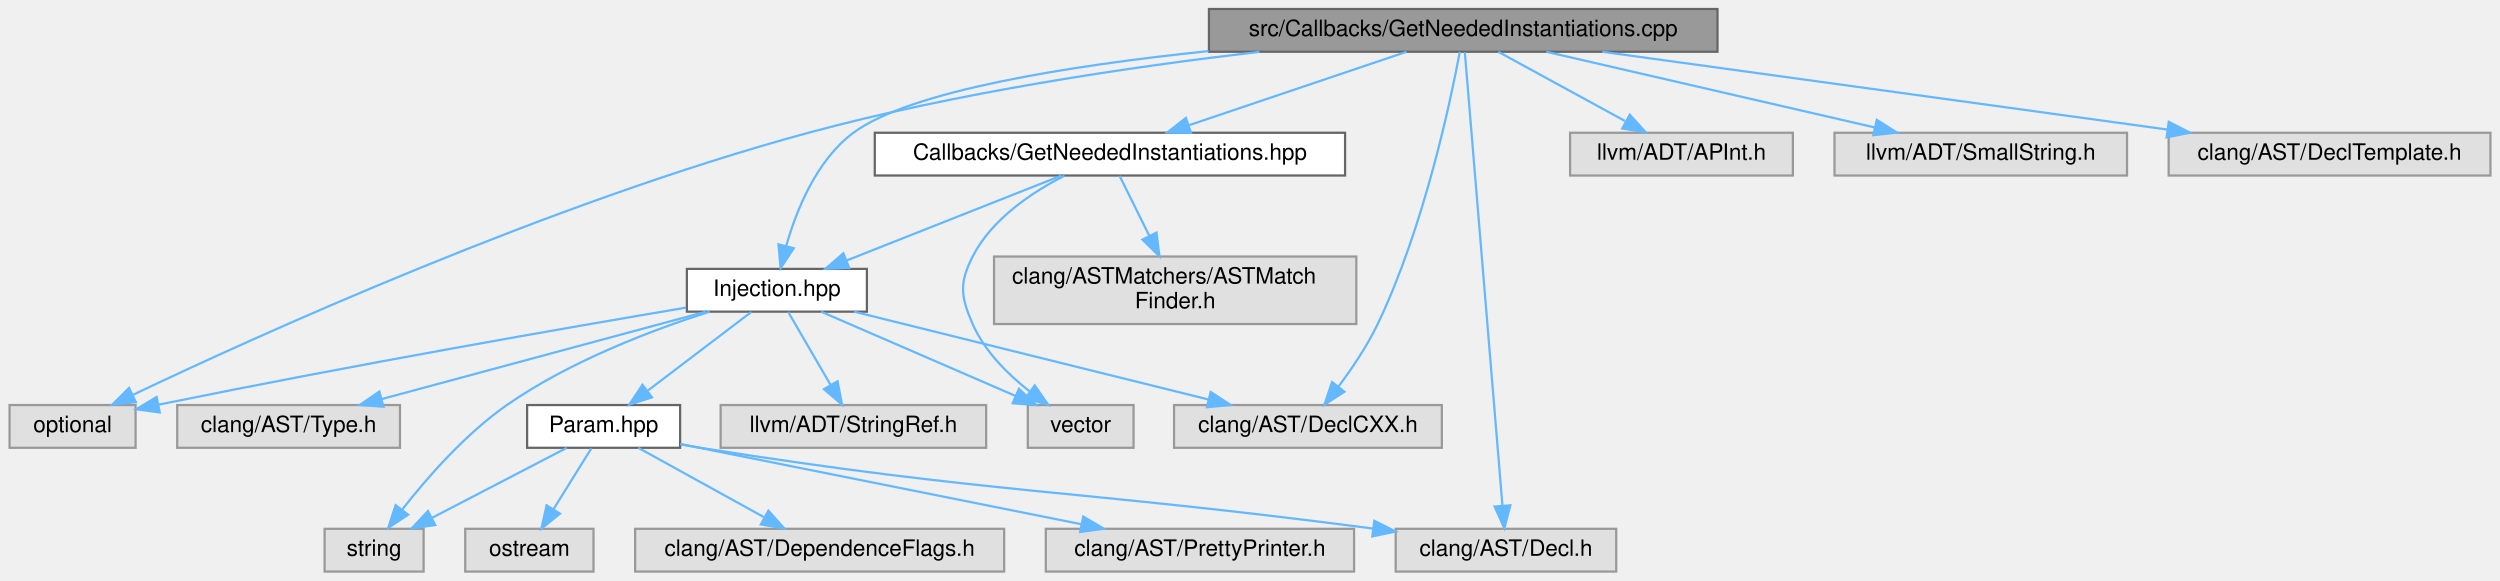
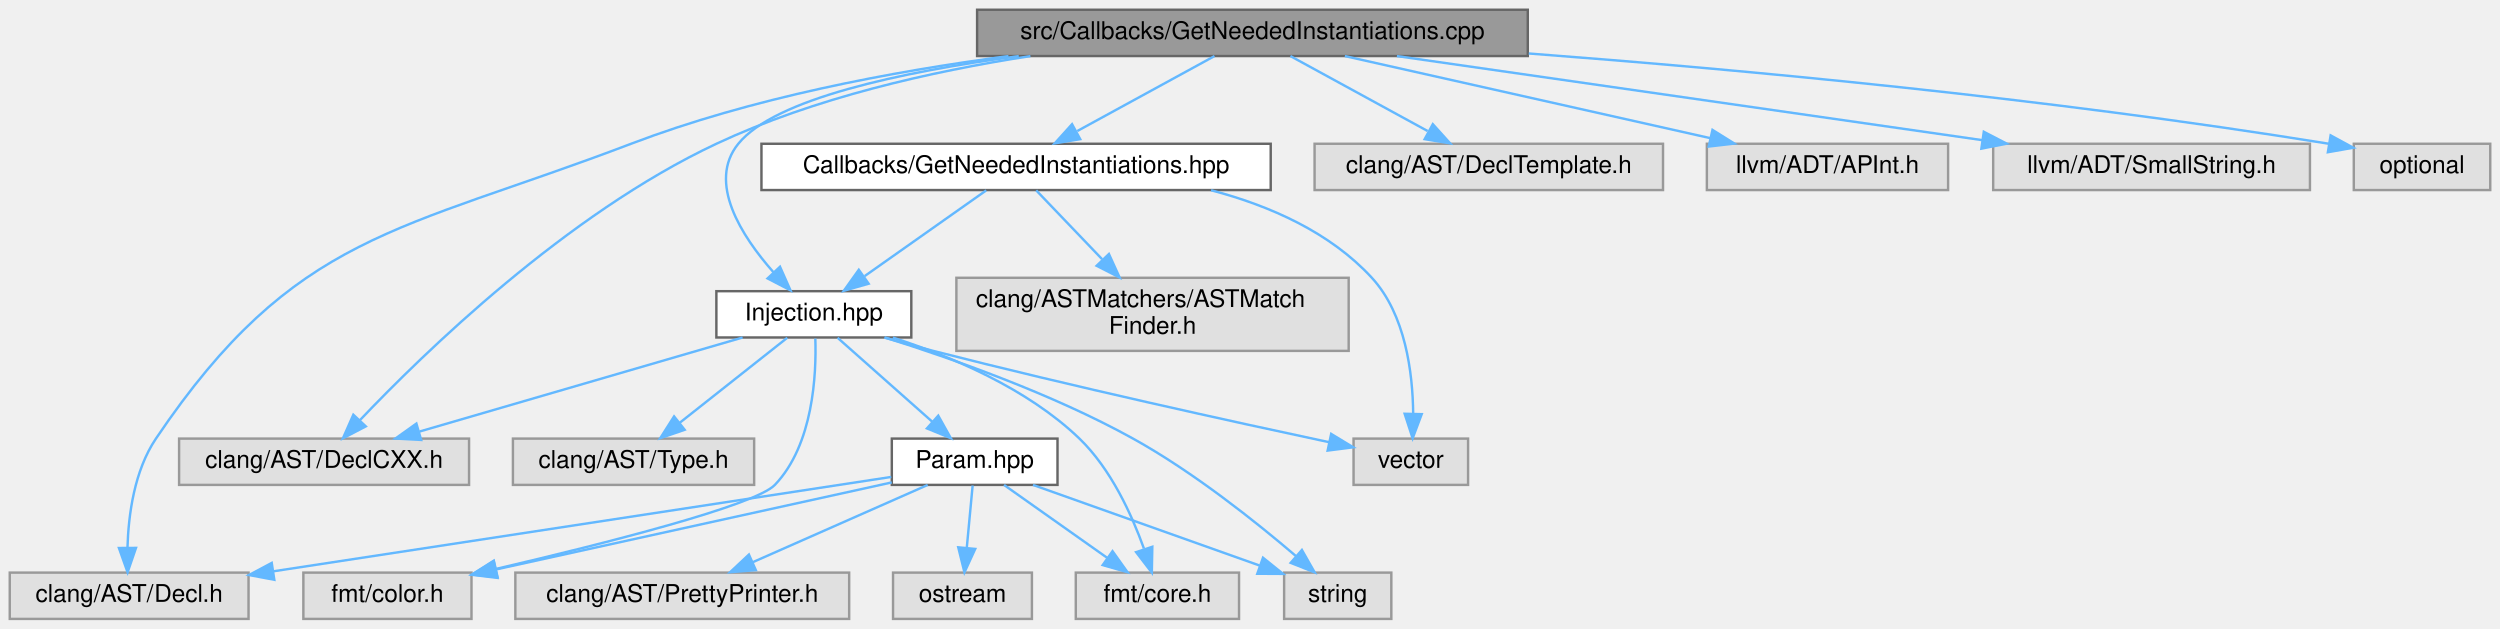
- <svg xmlns="http://www.w3.org/2000/svg" xmlns:xlink="http://www.w3.org/1999/xlink" width="1111pt" height="258pt" viewBox="0.00 0.00 1110.50 258.00">
+ <svg xmlns="http://www.w3.org/2000/svg" xmlns:xlink="http://www.w3.org/1999/xlink" width="1026pt" height="258pt" viewBox="0.00 0.00 1026.00 258.00">
  <g id="graph0" class="graph" transform="scale(1 1) rotate(0) translate(4 254)">
    <g id="Node000001" class="node">
      <g id="a_Node000001">
        <a xlink:title=" ">
-           <polygon fill="#999999" stroke="#666666" points="759,-250 533,-250 533,-231 759,-231 759,-250" />
-           <text text-anchor="middle" x="646" y="-238" font-family="Helvetica,sans-Serif" font-size="10.00">src/Callbacks/GetNeededInstantiations.cpp</text>
+           <polygon fill="#999999" stroke="#666666" points="623,-250 397,-250 397,-231 623,-231 623,-250" />
+           <text text-anchor="middle" x="510" y="-238" font-family="Helvetica,sans-Serif" font-size="10.00">src/Callbacks/GetNeededInstantiations.cpp</text>
        </a>
      </g>
    </g>
    <g id="Node000002" class="node">
      <g id="a_Node000002">
-         <a xlink:title=" ">
-           <polygon fill="#e0e0e0" stroke="#999999" points="56,-74 0,-74 0,-55 56,-55 56,-74" />
-           <text text-anchor="middle" x="28" y="-62" font-family="Helvetica,sans-Serif" font-size="10.00">optional</text>
+         <a xlink:href="GetNeededInstantiations_8hpp.html" target="_top" xlink:title=" ">
+           <polygon fill="white" stroke="#666666" points="517.5,-195 308.5,-195 308.5,-176 517.5,-176 517.5,-195" />
+           <text text-anchor="middle" x="413" y="-183" font-family="Helvetica,sans-Serif" font-size="10.00">Callbacks/GetNeededInstantiations.hpp</text>
        </a>
      </g>
    </g>
    <g id="edge1_Node000001_Node000002" class="edge">
      <g id="a_edge1_Node000001_Node000002">
        <a xlink:title=" ">
-           <path fill="none" stroke="#63b8ff" d="M555.44,-230.97C497.45,-224.21 420.98,-212.86 355,-195 239.63,-163.76 109.51,-104.58 54.64,-78.45" />
-           <polygon fill="#63b8ff" stroke="#63b8ff" points="56.13,-75.28 45.59,-74.12 53.1,-81.6 56.13,-75.28" />
+           <path fill="none" stroke="#63b8ff" d="M494.42,-230.98C479.23,-222.69 455.9,-209.94 438.1,-200.22" />
+           <polygon fill="#63b8ff" stroke="#63b8ff" points="439.32,-196.89 428.87,-195.17 435.97,-203.04 439.32,-196.89" />
        </a>
      </g>
    </g>
    <g id="Node000003" class="node">
      <g id="a_Node000003">
-         <a xlink:href="GetNeededInstantiations_8hpp.html" target="_top" xlink:title=" ">
-           <polygon fill="white" stroke="#666666" points="593.5,-195 384.5,-195 384.5,-176 593.5,-176 593.5,-195" />
-           <text text-anchor="middle" x="489" y="-183" font-family="Helvetica,sans-Serif" font-size="10.00">Callbacks/GetNeededInstantiations.hpp</text>
-         </a>
-       </g>
-     </g>
-     <g id="edge2_Node000001_Node000003" class="edge">
-       <g id="a_edge2_Node000001_Node000003">
-         <a xlink:title=" ">
-           <path fill="none" stroke="#63b8ff" d="M620.78,-230.98C594.64,-222.16 553.6,-208.31 524.27,-198.41" />
-           <polygon fill="#63b8ff" stroke="#63b8ff" points="525.02,-194.96 514.42,-195.08 522.78,-201.6 525.02,-194.96" />
+         <a xlink:href="Injection_8hpp.html" target="_top" xlink:title=" ">
+           <polygon fill="white" stroke="#666666" points="370,-134.5 290,-134.5 290,-115.5 370,-115.5 370,-134.5" />
+           <text text-anchor="middle" x="330" y="-122.5" font-family="Helvetica,sans-Serif" font-size="10.00">Injection.hpp</text>
+         </a>
+       </g>
+     </g>
+     <g id="edge18_Node000001_Node000003" class="edge">
+       <g id="a_edge18_Node000001_Node000003">
+         <a xlink:title=" ">
+           <path fill="none" stroke="#63b8ff" d="M414.1,-230.98C365.61,-224.47 313.92,-213.39 299,-195 286.16,-179.17 300.29,-157.16 313.41,-142.29" />
+           <polygon fill="#63b8ff" stroke="#63b8ff" points="316.11,-144.53 320.41,-134.85 311.01,-139.73 316.11,-144.53" />
+         </a>
+       </g>
+     </g>
+     <g id="Node000007" class="node">
+       <g id="a_Node000007">
+         <a xlink:title=" ">
+           <polygon fill="#e0e0e0" stroke="#999999" points="98,-19 0,-19 0,0 98,0 98,-19" />
+           <text text-anchor="middle" x="49" y="-7" font-family="Helvetica,sans-Serif" font-size="10.00">clang/AST/Decl.h</text>
+         </a>
+       </g>
+     </g>
+     <g id="edge19_Node000001_Node000007" class="edge">
+       <g id="a_edge19_Node000001_Node000007">
+         <a xlink:title=" ">
+           <path fill="none" stroke="#63b8ff" d="M409.87,-230.99C361.87,-224.67 304.24,-213.76 255,-195 159.69,-158.68 117.04,-158.55 60,-74 51.1,-60.81 48.7,-42.68 48.31,-29.17" />
+           <polygon fill="#63b8ff" stroke="#63b8ff" points="51.81,-29.14 48.37,-19.12 44.81,-29.1 51.81,-29.14" />
+         </a>
+       </g>
+     </g>
+     <g id="Node000011" class="node">
+       <g id="a_Node000011">
+         <a xlink:title=" ">
+           <polygon fill="#e0e0e0" stroke="#999999" points="188.5,-74 69.5,-74 69.5,-55 188.5,-55 188.5,-74" />
+           <text text-anchor="middle" x="129" y="-62" font-family="Helvetica,sans-Serif" font-size="10.00">clang/AST/DeclCXX.h</text>
+         </a>
+       </g>
+     </g>
+     <g id="edge20_Node000001_Node000011" class="edge">
+       <g id="a_edge20_Node000001_Node000011">
+         <a xlink:title=" ">
+           <path fill="none" stroke="#63b8ff" d="M418.88,-230.98C378.04,-224.7 330.13,-213.82 290,-195 228.52,-166.17 169.92,-109.16 143.57,-81.42" />
+           <polygon fill="#63b8ff" stroke="#63b8ff" points="146.12,-79.02 136.73,-74.11 141.01,-83.8 146.12,-79.02" />
+         </a>
+       </g>
+     </g>
+     <g id="Node000015" class="node">
+       <g id="a_Node000015">
+         <a xlink:title=" ">
+           <polygon fill="#e0e0e0" stroke="#999999" points="678.5,-195 535.5,-195 535.5,-176 678.5,-176 678.5,-195" />
+           <text text-anchor="middle" x="607" y="-183" font-family="Helvetica,sans-Serif" font-size="10.00">clang/AST/DeclTemplate.h</text>
+         </a>
+       </g>
+     </g>
+     <g id="edge21_Node000001_Node000015" class="edge">
+       <g id="a_edge21_Node000001_Node000015">
+         <a xlink:title=" ">
+           <path fill="none" stroke="#63b8ff" d="M525.58,-230.98C540.77,-222.69 564.1,-209.94 581.9,-200.22" />
+           <polygon fill="#63b8ff" stroke="#63b8ff" points="584.03,-203.04 591.13,-195.17 580.68,-196.89 584.03,-203.04" />
+         </a>
+       </g>
+     </g>
+     <g id="Node000016" class="node">
+       <g id="a_Node000016">
+         <a xlink:title=" ">
+           <polygon fill="#e0e0e0" stroke="#999999" points="795.5,-195 696.5,-195 696.5,-176 795.5,-176 795.5,-195" />
+           <text text-anchor="middle" x="746" y="-183" font-family="Helvetica,sans-Serif" font-size="10.00">llvm/ADT/APInt.h</text>
+         </a>
+       </g>
+     </g>
+     <g id="edge22_Node000001_Node000016" class="edge">
+       <g id="a_edge22_Node000001_Node000016">
+         <a xlink:title=" ">
+           <path fill="none" stroke="#63b8ff" d="M547.92,-230.98C588.65,-221.84 653.5,-207.27 697.82,-197.32" />
+           <polygon fill="#63b8ff" stroke="#63b8ff" points="698.8,-200.69 707.79,-195.08 697.26,-193.86 698.8,-200.69" />
+         </a>
+       </g>
+     </g>
+     <g id="Node000017" class="node">
+       <g id="a_Node000017">
+         <a xlink:title=" ">
+           <polygon fill="#e0e0e0" stroke="#999999" points="944,-195 814,-195 814,-176 944,-176 944,-195" />
+           <text text-anchor="middle" x="879" y="-183" font-family="Helvetica,sans-Serif" font-size="10.00">llvm/ADT/SmallString.h</text>
+         </a>
+       </g>
+     </g>
+     <g id="edge23_Node000001_Node000017" class="edge">
+       <g id="a_edge23_Node000001_Node000017">
+         <a xlink:title=" ">
+           <path fill="none" stroke="#63b8ff" d="M569.29,-230.98C634.82,-221.57 740.26,-206.43 809.6,-196.47" />
+           <polygon fill="#63b8ff" stroke="#63b8ff" points="810.15,-199.92 819.56,-195.04 809.16,-193 810.15,-199.92" />
+         </a>
+       </g>
+     </g>
+     <g id="Node000018" class="node">
+       <g id="a_Node000018">
+         <a xlink:title=" ">
+           <polygon fill="#e0e0e0" stroke="#999999" points="1018,-195 962,-195 962,-176 1018,-176 1018,-195" />
+           <text text-anchor="middle" x="990" y="-183" font-family="Helvetica,sans-Serif" font-size="10.00">optional</text>
+         </a>
+       </g>
+     </g>
+     <g id="edge24_Node000001_Node000018" class="edge">
+       <g id="a_edge24_Node000001_Node000018">
+         <a xlink:title=" ">
+           <path fill="none" stroke="#63b8ff" d="M623.4,-232.05C710.76,-225.4 834.65,-213.96 951.92,-194.98" />
+           <polygon fill="#63b8ff" stroke="#63b8ff" points="952.49,-198.44 961.79,-193.37 951.36,-191.53 952.49,-198.44" />
+         </a>
+       </g>
+     </g>
+     <g id="edge2_Node000002_Node000003" class="edge">
+       <g id="a_edge2_Node000002_Node000003">
+         <a xlink:title=" ">
+           <path fill="none" stroke="#63b8ff" d="M400.75,-175.87C387.64,-166.62 366.58,-151.78 350.85,-140.69" />
+           <polygon fill="#63b8ff" stroke="#63b8ff" points="352.49,-137.57 342.3,-134.67 348.45,-143.29 352.49,-137.57" />
+         </a>
+       </g>
+     </g>
+     <g id="Node000013" class="node">
+       <g id="a_Node000013">
+         <a xlink:title=" ">
+           <polygon fill="#e0e0e0" stroke="#999999" points="598.5,-74 551.5,-74 551.5,-55 598.5,-55 598.5,-74" />
+           <text text-anchor="middle" x="575" y="-62" font-family="Helvetica,sans-Serif" font-size="10.00">vector</text>
+         </a>
+       </g>
+     </g>
+     <g id="edge17_Node000002_Node000013" class="edge">
+       <g id="a_edge17_Node000002_Node000013">
+         <a xlink:title=" ">
+           <path fill="none" stroke="#63b8ff" d="M493.01,-175.93C517.21,-169.56 541.88,-158.63 559,-140 572.82,-124.96 575.79,-100.97 575.97,-84.29" />
+           <polygon fill="#63b8ff" stroke="#63b8ff" points="579.47,-84.03 575.75,-74.11 572.47,-84.19 579.47,-84.03" />
+         </a>
+       </g>
+     </g>
+     <g id="Node000014" class="node">
+       <g id="a_Node000014">
+         <a xlink:title=" ">
+           <polygon fill="#e0e0e0" stroke="#999999" points="549.5,-140 388.5,-140 388.5,-110 549.5,-110 549.5,-140" />
+           <text text-anchor="start" x="396.5" y="-128" font-family="Helvetica,sans-Serif" font-size="10.00">clang/ASTMatchers/ASTMatch</text>
+           <text text-anchor="middle" x="469" y="-117" font-family="Helvetica,sans-Serif" font-size="10.00">Finder.h</text>
+         </a>
+       </g>
+     </g>
+     <g id="edge16_Node000002_Node000014" class="edge">
+       <g id="a_edge16_Node000002_Node000014">
+         <a xlink:title=" ">
+           <path fill="none" stroke="#63b8ff" d="M421.26,-175.87C428.37,-168.44 438.93,-157.42 448.31,-147.62" />
+           <polygon fill="#63b8ff" stroke="#63b8ff" points="451.1,-149.76 455.49,-140.11 446.05,-144.92 451.1,-149.76" />
+         </a>
+       </g>
+     </g>
+     <g id="Node000004" class="node">
+       <g id="a_Node000004">
+         <a xlink:href="Param_8hpp.html" target="_top" xlink:title=" ">
+           <polygon fill="white" stroke="#666666" points="430,-74 362,-74 362,-55 430,-55 430,-74" />
+           <text text-anchor="middle" x="396" y="-62" font-family="Helvetica,sans-Serif" font-size="10.00">Param.hpp</text>
+         </a>
+       </g>
+     </g>
+     <g id="edge3_Node000003_Node000004" class="edge">
+       <g id="a_edge3_Node000003_Node000004">
+         <a xlink:title=" ">
+           <path fill="none" stroke="#63b8ff" d="M339.74,-115.37C349.97,-106.3 366.29,-91.84 378.72,-80.82" />
+           <polygon fill="#63b8ff" stroke="#63b8ff" points="381.06,-83.42 386.22,-74.17 376.42,-78.18 381.06,-83.42" />
+         </a>
+       </g>
+     </g>
+     <g id="Node000005" class="node">
+       <g id="a_Node000005">
+         <a xlink:title=" ">
+           <polygon fill="#e0e0e0" stroke="#999999" points="189.5,-19 120.5,-19 120.5,0 189.5,0 189.5,-19" />
+           <text text-anchor="middle" x="155" y="-7" font-family="Helvetica,sans-Serif" font-size="10.00">fmt/color.h</text>
+         </a>
+       </g>
+     </g>
+     <g id="edge10_Node000003_Node000005" class="edge">
+       <g id="a_edge10_Node000003_Node000005">
+         <a xlink:title=" ">
+           <path fill="none" stroke="#63b8ff" d="M330.61,-115.05C331.09,-100.47 329.81,-71.53 314,-55 305.94,-46.57 243.81,-30.86 199.66,-20.54" />
+           <polygon fill="#63b8ff" stroke="#63b8ff" points="200.23,-17.08 189.7,-18.24 198.65,-23.9 200.23,-17.08" />
        </a>
      </g>
    </g>
    <g id="Node000006" class="node">
      <g id="a_Node000006">
-         <a xlink:href="Injection_8hpp.html" target="_top" xlink:title=" ">
-           <polygon fill="white" stroke="#666666" points="381,-134.5 301,-134.5 301,-115.5 381,-115.5 381,-134.5" />
-           <text text-anchor="middle" x="341" y="-122.5" font-family="Helvetica,sans-Serif" font-size="10.00">Injection.hpp</text>
-         </a>
-       </g>
-     </g>
-     <g id="edge23_Node000001_Node000006" class="edge">
-       <g id="a_edge23_Node000001_Node000006">
-         <a xlink:title=" ">
-           <path fill="none" stroke="#63b8ff" d="M532.85,-231.3C470.2,-224.77 400.04,-213.56 375,-195 358.61,-182.85 349.68,-160.64 345.13,-144.69" />
-           <polygon fill="#63b8ff" stroke="#63b8ff" points="348.49,-143.69 342.65,-134.85 341.7,-145.41 348.49,-143.69" />
+         <a xlink:title=" ">
+           <polygon fill="#e0e0e0" stroke="#999999" points="504.5,-19 437.5,-19 437.5,0 504.5,0 504.5,-19" />
+           <text text-anchor="middle" x="471" y="-7" font-family="Helvetica,sans-Serif" font-size="10.00">fmt/core.h</text>
+         </a>
+       </g>
+     </g>
+     <g id="edge11_Node000003_Node000006" class="edge">
+       <g id="a_edge11_Node000003_Node000006">
+         <a xlink:title=" ">
+           <path fill="none" stroke="#63b8ff" d="M362.43,-115.45C386.07,-107.84 417.57,-94.66 439,-74 451.9,-61.56 460.46,-42.81 465.46,-28.9" />
+           <polygon fill="#63b8ff" stroke="#63b8ff" points="468.91,-29.6 468.71,-19 462.26,-27.41 468.91,-29.6" />
+         </a>
+       </g>
+     </g>
+     <g id="Node000010" class="node">
+       <g id="a_Node000010">
+         <a xlink:title=" ">
+           <polygon fill="#e0e0e0" stroke="#999999" points="567,-19 523,-19 523,0 567,0 567,-19" />
+           <text text-anchor="middle" x="545" y="-7" font-family="Helvetica,sans-Serif" font-size="10.00">string</text>
+         </a>
+       </g>
+     </g>
+     <g id="edge14_Node000003_Node000010" class="edge">
+       <g id="a_edge14_Node000003_Node000010">
+         <a xlink:title=" ">
+           <path fill="none" stroke="#63b8ff" d="M359.14,-115.5C386.4,-106.95 427.78,-92.4 461,-74 485.92,-60.19 511.63,-39.67 527.93,-25.72" />
+           <polygon fill="#63b8ff" stroke="#63b8ff" points="530.3,-28.3 535.54,-19.09 525.7,-23.01 530.3,-28.3" />
+         </a>
+       </g>
+     </g>
+     <g id="edge12_Node000003_Node000011" class="edge">
+       <g id="a_edge12_Node000003_Node000011">
+         <a xlink:title=" ">
+           <path fill="none" stroke="#63b8ff" d="M300.77,-115.49C265.79,-105.31 207.07,-88.22 168.18,-76.9" />
+           <polygon fill="#63b8ff" stroke="#63b8ff" points="168.84,-73.45 158.26,-74.02 166.89,-80.17 168.84,-73.45" />
+         </a>
+       </g>
+     </g>
+     <g id="Node000012" class="node">
+       <g id="a_Node000012">
+         <a xlink:title=" ">
+           <polygon fill="#e0e0e0" stroke="#999999" points="305.5,-74 206.5,-74 206.5,-55 305.5,-55 305.5,-74" />
+           <text text-anchor="middle" x="256" y="-62" font-family="Helvetica,sans-Serif" font-size="10.00">clang/AST/Type.h</text>
+         </a>
+       </g>
+     </g>
+     <g id="edge13_Node000003_Node000012" class="edge">
+       <g id="a_edge13_Node000003_Node000012">
+         <a xlink:title=" ">
+           <path fill="none" stroke="#63b8ff" d="M319.08,-115.37C307.49,-106.21 288.97,-91.56 274.98,-80.51" />
+           <polygon fill="#63b8ff" stroke="#63b8ff" points="276.98,-77.62 266.96,-74.17 272.64,-83.11 276.98,-77.62" />
+         </a>
+       </g>
+     </g>
+     <g id="edge15_Node000003_Node000013" class="edge">
+       <g id="a_edge15_Node000003_Node000013">
+         <a xlink:title=" ">
+           <path fill="none" stroke="#63b8ff" d="M358.95,-115.44C365.52,-113.58 372.49,-111.67 379,-110 435.78,-95.45 502.44,-80.84 541.56,-72.5" />
+           <polygon fill="#63b8ff" stroke="#63b8ff" points="542.31,-75.92 551.37,-70.43 540.86,-69.08 542.31,-75.92" />
+         </a>
+       </g>
+     </g>
+     <g id="edge4_Node000004_Node000005" class="edge">
+       <g id="a_edge4_Node000004_Node000005">
+         <a xlink:title=" ">
+           <path fill="none" stroke="#63b8ff" d="M361.98,-56.02C319.43,-46.66 246.48,-30.62 199.52,-20.29" />
+           <polygon fill="#63b8ff" stroke="#63b8ff" points="200.14,-16.84 189.63,-18.11 198.64,-23.68 200.14,-16.84" />
+         </a>
+       </g>
+     </g>
+     <g id="edge5_Node000004_Node000006" class="edge">
+       <g id="a_edge5_Node000004_Node000006">
+         <a xlink:title=" ">
+           <path fill="none" stroke="#63b8ff" d="M408.05,-54.98C419.46,-46.92 436.83,-34.65 450.43,-25.03" />
+           <polygon fill="#63b8ff" stroke="#63b8ff" points="452.58,-27.8 458.73,-19.17 448.54,-22.08 452.58,-27.8" />
+         </a>
+       </g>
+     </g>
+     <g id="edge6_Node000004_Node000007" class="edge">
+       <g id="a_edge6_Node000004_Node000007">
+         <a xlink:title=" ">
+           <path fill="none" stroke="#63b8ff" d="M361.78,-58.27C302.75,-49.26 181.1,-30.68 108.13,-19.53" />
+           <polygon fill="#63b8ff" stroke="#63b8ff" points="108.58,-16.06 98.17,-18.01 107.52,-22.98 108.58,-16.06" />
+         </a>
+       </g>
+     </g>
+     <g id="Node000008" class="node">
+       <g id="a_Node000008">
+         <a xlink:title=" ">
+           <polygon fill="#e0e0e0" stroke="#999999" points="344.5,-19 207.5,-19 207.5,0 344.5,0 344.5,-19" />
+           <text text-anchor="middle" x="276" y="-7" font-family="Helvetica,sans-Serif" font-size="10.00">clang/AST/PrettyPrinter.h</text>
+         </a>
+       </g>
+     </g>
+     <g id="edge7_Node000004_Node000008" class="edge">
+       <g id="a_edge7_Node000004_Node000008">
+         <a xlink:title=" ">
+           <path fill="none" stroke="#63b8ff" d="M376.72,-54.98C357.33,-46.42 327.19,-33.11 304.93,-23.28" />
+           <polygon fill="#63b8ff" stroke="#63b8ff" points="306.19,-20.01 295.63,-19.17 303.36,-26.41 306.19,-20.01" />
        </a>
      </g>
    </g>
    <g id="Node000009" class="node">
      <g id="a_Node000009">
        <a xlink:title=" ">
-           <polygon fill="#e0e0e0" stroke="#999999" points="636.5,-74 517.5,-74 517.5,-55 636.5,-55 636.5,-74" />
-           <text text-anchor="middle" x="577" y="-62" font-family="Helvetica,sans-Serif" font-size="10.00">clang/AST/DeclCXX.h</text>
-         </a>
-       </g>
-     </g>
-     <g id="edge21_Node000001_Node000009" class="edge">
-       <g id="a_edge21_Node000001_Node000009">
-         <a xlink:title=" ">
-           <path fill="none" stroke="#63b8ff" d="M644.49,-230.98C640.52,-209.74 628.66,-153.1 608,-110 603.33,-100.25 596.61,-90.3 590.63,-82.28" />
-           <polygon fill="#63b8ff" stroke="#63b8ff" points="593.22,-79.92 584.32,-74.17 587.7,-84.22 593.22,-79.92" />
-         </a>
-       </g>
-     </g>
-     <g id="Node000013" class="node">
-       <g id="a_Node000013">
-         <a xlink:title=" ">
-           <polygon fill="#e0e0e0" stroke="#999999" points="714,-19 616,-19 616,0 714,0 714,-19" />
-           <text text-anchor="middle" x="665" y="-7" font-family="Helvetica,sans-Serif" font-size="10.00">clang/AST/Decl.h</text>
-         </a>
-       </g>
-     </g>
-     <g id="edge20_Node000001_Node000013" class="edge">
-       <g id="a_edge20_Node000001_Node000013">
-         <a xlink:title=" ">
-           <path fill="none" stroke="#63b8ff" d="M646.72,-230.8C649.5,-197.29 659.56,-76.08 663.45,-29.2" />
-           <polygon fill="#63b8ff" stroke="#63b8ff" points="666.94,-29.46 664.28,-19.21 659.96,-28.88 666.94,-29.46" />
-         </a>
-       </g>
-     </g>
-     <g id="Node000016" class="node">
-       <g id="a_Node000016">
-         <a xlink:title=" ">
-           <polygon fill="#e0e0e0" stroke="#999999" points="792.5,-195 693.5,-195 693.5,-176 792.5,-176 792.5,-195" />
-           <text text-anchor="middle" x="743" y="-183" font-family="Helvetica,sans-Serif" font-size="10.00">llvm/ADT/APInt.h</text>
-         </a>
-       </g>
-     </g>
-     <g id="edge18_Node000001_Node000016" class="edge">
-       <g id="a_edge18_Node000001_Node000016">
-         <a xlink:title=" ">
-           <path fill="none" stroke="#63b8ff" d="M661.58,-230.98C676.77,-222.69 700.1,-209.94 717.9,-200.22" />
-           <polygon fill="#63b8ff" stroke="#63b8ff" points="720.03,-203.04 727.13,-195.17 716.68,-196.89 720.03,-203.04" />
-         </a>
-       </g>
-     </g>
-     <g id="Node000017" class="node">
-       <g id="a_Node000017">
-         <a xlink:title=" ">
-           <polygon fill="#e0e0e0" stroke="#999999" points="941,-195 811,-195 811,-176 941,-176 941,-195" />
-           <text text-anchor="middle" x="876" y="-183" font-family="Helvetica,sans-Serif" font-size="10.00">llvm/ADT/SmallString.h</text>
-         </a>
-       </g>
-     </g>
-     <g id="edge19_Node000001_Node000017" class="edge">
-       <g id="a_edge19_Node000001_Node000017">
-         <a xlink:title=" ">
-           <path fill="none" stroke="#63b8ff" d="M682.95,-230.98C722.57,-221.86 785.59,-207.33 828.77,-197.38" />
-           <polygon fill="#63b8ff" stroke="#63b8ff" points="829.8,-200.74 838.76,-195.08 828.23,-193.92 829.8,-200.74" />
-         </a>
-       </g>
-     </g>
-     <g id="Node000018" class="node">
-       <g id="a_Node000018">
-         <a xlink:title=" ">
-           <polygon fill="#e0e0e0" stroke="#999999" points="1102.5,-195 959.5,-195 959.5,-176 1102.5,-176 1102.5,-195" />
-           <text text-anchor="middle" x="1031" y="-183" font-family="Helvetica,sans-Serif" font-size="10.00">clang/AST/DeclTemplate.h</text>
-         </a>
-       </g>
-     </g>
-     <g id="edge22_Node000001_Node000018" class="edge">
-       <g id="a_edge22_Node000001_Node000018">
-         <a xlink:title=" ">
-           <path fill="none" stroke="#63b8ff" d="M707.86,-230.98C776.37,-221.55 886.7,-206.36 959.03,-196.41" />
-           <polygon fill="#63b8ff" stroke="#63b8ff" points="959.55,-199.87 968.98,-195.04 958.59,-192.93 959.55,-199.87" />
-         </a>
-       </g>
-     </g>
-     <g id="Node000004" class="node">
-       <g id="a_Node000004">
-         <a xlink:title=" ">
-           <polygon fill="#e0e0e0" stroke="#999999" points="499.5,-74 452.5,-74 452.5,-55 499.5,-55 499.5,-74" />
-           <text text-anchor="middle" x="476" y="-62" font-family="Helvetica,sans-Serif" font-size="10.00">vector</text>
-         </a>
-       </g>
-     </g>
-     <g id="edge3_Node000003_Node000004" class="edge">
-       <g id="a_edge3_Node000003_Node000004">
-         <a xlink:title=" ">
-           <path fill="none" stroke="#63b8ff" d="M468.8,-175.91C454.53,-168.64 436.49,-156.71 428,-140 421.96,-128.11 422.67,-122.22 428,-110 433.27,-97.92 443.63,-87.65 453.37,-80.03" />
-           <polygon fill="#63b8ff" stroke="#63b8ff" points="455.59,-82.74 461.63,-74.04 451.48,-77.07 455.59,-82.74" />
-         </a>
-       </g>
-     </g>
-     <g id="Node000005" class="node">
-       <g id="a_Node000005">
-         <a xlink:title=" ">
-           <polygon fill="#e0e0e0" stroke="#999999" points="598.5,-140 437.5,-140 437.5,-110 598.5,-110 598.5,-140" />
-           <text text-anchor="start" x="445.5" y="-128" font-family="Helvetica,sans-Serif" font-size="10.00">clang/ASTMatchers/ASTMatch</text>
-           <text text-anchor="middle" x="518" y="-117" font-family="Helvetica,sans-Serif" font-size="10.00">Finder.h</text>
-         </a>
-       </g>
-     </g>
-     <g id="edge4_Node000003_Node000005" class="edge">
-       <g id="a_edge4_Node000003_Node000005">
-         <a xlink:title=" ">
-           <path fill="none" stroke="#63b8ff" d="M493.28,-175.87C496.78,-168.81 501.89,-158.5 506.56,-149.08" />
-           <polygon fill="#63b8ff" stroke="#63b8ff" points="509.7,-150.63 511,-140.11 503.43,-147.52 509.7,-150.63" />
-         </a>
-       </g>
-     </g>
-     <g id="edge5_Node000003_Node000006" class="edge">
-       <g id="a_edge5_Node000003_Node000006">
-         <a xlink:title=" ">
-           <path fill="none" stroke="#63b8ff" d="M467.48,-175.99C442.38,-166.07 400.68,-149.59 372.07,-138.28" />
-           <polygon fill="#63b8ff" stroke="#63b8ff" points="373.13,-134.94 362.55,-134.52 370.56,-141.45 373.13,-134.94" />
-         </a>
-       </g>
-     </g>
-     <g id="edge6_Node000006_Node000002" class="edge">
-       <g id="a_edge6_Node000006_Node000002">
-         <a xlink:title=" ">
-           <path fill="none" stroke="#63b8ff" d="M300.66,-117.3C248.75,-108.54 155.52,-92.36 66.27,-74.19" />
-           <polygon fill="#63b8ff" stroke="#63b8ff" points="66.75,-70.71 56.25,-72.13 65.35,-77.57 66.75,-70.71" />
-         </a>
-       </g>
-     </g>
-     <g id="edge8_Node000006_Node000004" class="edge">
-       <g id="a_edge8_Node000006_Node000004">
-         <a xlink:title=" ">
-           <path fill="none" stroke="#63b8ff" d="M360.63,-115.49C383.33,-105.66 420.9,-89.38 446.97,-78.08" />
-           <polygon fill="#63b8ff" stroke="#63b8ff" points="448.56,-81.2 456.35,-74.02 445.78,-74.78 448.56,-81.2" />
-         </a>
-       </g>
-     </g>
-     <g id="Node000007" class="node">
-       <g id="a_Node000007">
-         <a xlink:title=" ">
-           <polygon fill="#e0e0e0" stroke="#999999" points="184,-19 140,-19 140,0 184,0 184,-19" />
-           <text text-anchor="middle" x="162" y="-7" font-family="Helvetica,sans-Serif" font-size="10.00">string</text>
-         </a>
-       </g>
-     </g>
-     <g id="edge7_Node000006_Node000007" class="edge">
-       <g id="a_edge7_Node000006_Node000007">
-         <a xlink:title=" ">
-           <path fill="none" stroke="#63b8ff" d="M311.11,-115.5C285.69,-107.38 248.96,-93.48 221,-74 202.57,-61.16 185.57,-41.7 174.6,-27.71" />
-           <polygon fill="#63b8ff" stroke="#63b8ff" points="177.14,-25.27 168.31,-19.43 171.57,-29.51 177.14,-25.27" />
-         </a>
-       </g>
-     </g>
-     <g id="Node000008" class="node">
-       <g id="a_Node000008">
-         <a xlink:title=" ">
-           <polygon fill="#e0e0e0" stroke="#999999" points="434,-74 316,-74 316,-55 434,-55 434,-74" />
-           <text text-anchor="middle" x="375" y="-62" font-family="Helvetica,sans-Serif" font-size="10.00">llvm/ADT/StringRef.h</text>
-         </a>
-       </g>
-     </g>
-     <g id="edge9_Node000006_Node000008" class="edge">
-       <g id="a_edge9_Node000006_Node000008">
-         <a xlink:title=" ">
-           <path fill="none" stroke="#63b8ff" d="M346.02,-115.37C350.94,-106.9 358.59,-93.74 364.79,-83.07" />
-           <polygon fill="#63b8ff" stroke="#63b8ff" points="367.96,-84.57 369.96,-74.17 361.91,-81.05 367.96,-84.57" />
-         </a>
-       </g>
-     </g>
-     <g id="edge10_Node000006_Node000009" class="edge">
-       <g id="a_edge10_Node000006_Node000009">
-         <a xlink:title=" ">
-           <path fill="none" stroke="#63b8ff" d="M375.32,-115.49C416.91,-105.18 487.1,-87.78 532.73,-76.47" />
-           <polygon fill="#63b8ff" stroke="#63b8ff" points="533.78,-79.82 542.64,-74.02 532.09,-73.03 533.78,-79.82" />
-         </a>
-       </g>
-     </g>
-     <g id="Node000010" class="node">
-       <g id="a_Node000010">
-         <a xlink:title=" ">
-           <polygon fill="#e0e0e0" stroke="#999999" points="173.5,-74 74.5,-74 74.5,-55 173.5,-55 173.5,-74" />
-           <text text-anchor="middle" x="124" y="-62" font-family="Helvetica,sans-Serif" font-size="10.00">clang/AST/Type.h</text>
-         </a>
-       </g>
-     </g>
-     <g id="edge11_Node000006_Node000010" class="edge">
-       <g id="a_edge11_Node000006_Node000010">
-         <a xlink:title=" ">
-           <path fill="none" stroke="#63b8ff" d="M309.45,-115.49C271.44,-105.25 207.48,-88 165.5,-76.69" />
-           <polygon fill="#63b8ff" stroke="#63b8ff" points="166.16,-73.24 155.59,-74.02 164.34,-80 166.16,-73.24" />
-         </a>
-       </g>
-     </g>
-     <g id="Node000011" class="node">
-       <g id="a_Node000011">
-         <a xlink:href="Param_8hpp.html" target="_top" xlink:title=" ">
-           <polygon fill="white" stroke="#666666" points="298,-74 230,-74 230,-55 298,-55 298,-74" />
-           <text text-anchor="middle" x="264" y="-62" font-family="Helvetica,sans-Serif" font-size="10.00">Param.hpp</text>
-         </a>
-       </g>
-     </g>
-     <g id="edge12_Node000006_Node000011" class="edge">
-       <g id="a_edge12_Node000006_Node000011">
-         <a xlink:title=" ">
-           <path fill="none" stroke="#63b8ff" d="M329.64,-115.37C317.58,-106.21 298.3,-91.56 283.75,-80.51" />
-           <polygon fill="#63b8ff" stroke="#63b8ff" points="285.49,-77.43 275.41,-74.17 281.25,-83 285.49,-77.43" />
-         </a>
-       </g>
-     </g>
-     <g id="edge14_Node000011_Node000007" class="edge">
-       <g id="a_edge14_Node000011_Node000007">
-         <a xlink:title=" ">
-           <path fill="none" stroke="#63b8ff" d="M247.61,-54.98C231.43,-46.57 206.43,-33.59 187.62,-23.81" />
-           <polygon fill="#63b8ff" stroke="#63b8ff" points="189.17,-20.68 178.69,-19.17 185.95,-26.89 189.17,-20.68" />
-         </a>
-       </g>
-     </g>
-     <g id="Node000012" class="node">
-       <g id="a_Node000012">
-         <a xlink:title=" ">
-           <polygon fill="#e0e0e0" stroke="#999999" points="259.5,-19 202.5,-19 202.5,0 259.5,0 259.5,-19" />
-           <text text-anchor="middle" x="231" y="-7" font-family="Helvetica,sans-Serif" font-size="10.00">ostream</text>
-         </a>
-       </g>
-     </g>
-     <g id="edge13_Node000011_Node000012" class="edge">
-       <g id="a_edge13_Node000011_Node000012">
-         <a xlink:title=" ">
-           <path fill="none" stroke="#63b8ff" d="M258.55,-54.75C253.99,-47.42 247.33,-36.73 241.71,-27.7" />
-           <polygon fill="#63b8ff" stroke="#63b8ff" points="244.6,-25.73 236.35,-19.09 238.66,-29.43 244.6,-25.73" />
-         </a>
-       </g>
-     </g>
-     <g id="edge15_Node000011_Node000013" class="edge">
-       <g id="a_edge15_Node000011_Node000013">
-         <a xlink:title=" ">
-           <path fill="none" stroke="#63b8ff" d="M298.23,-56.49C301.19,-55.96 304.14,-55.45 307,-55 436.39,-34.48 472.16,-36.62 605.75,-19.13" />
-           <polygon fill="#63b8ff" stroke="#63b8ff" points="606.51,-22.56 615.96,-17.78 605.59,-15.62 606.51,-22.56" />
-         </a>
-       </g>
-     </g>
-     <g id="Node000014" class="node">
-       <g id="a_Node000014">
-         <a xlink:title=" ">
-           <polygon fill="#e0e0e0" stroke="#999999" points="442,-19 278,-19 278,0 442,0 442,-19" />
-           <text text-anchor="middle" x="360" y="-7" font-family="Helvetica,sans-Serif" font-size="10.00">clang/AST/DependenceFlags.h</text>
-         </a>
-       </g>
-     </g>
-     <g id="edge16_Node000011_Node000014" class="edge">
-       <g id="a_edge16_Node000011_Node000014">
-         <a xlink:title=" ">
-           <path fill="none" stroke="#63b8ff" d="M279.42,-54.98C294.45,-46.69 317.54,-33.94 335.16,-24.22" />
-           <polygon fill="#63b8ff" stroke="#63b8ff" points="337.23,-27.07 344.3,-19.17 333.85,-20.94 337.23,-27.07" />
-         </a>
-       </g>
-     </g>
-     <g id="Node000015" class="node">
-       <g id="a_Node000015">
-         <a xlink:title=" ">
-           <polygon fill="#e0e0e0" stroke="#999999" points="597.5,-19 460.5,-19 460.5,0 597.5,0 597.5,-19" />
-           <text text-anchor="middle" x="529" y="-7" font-family="Helvetica,sans-Serif" font-size="10.00">clang/AST/PrettyPrinter.h</text>
-         </a>
-       </g>
-     </g>
-     <g id="edge17_Node000011_Node000015" class="edge">
-       <g id="a_edge17_Node000011_Node000015">
-         <a xlink:title=" ">
-           <path fill="none" stroke="#63b8ff" d="M298.1,-56.68C343.28,-47.64 423.42,-31.62 476.38,-21.02" />
-           <polygon fill="#63b8ff" stroke="#63b8ff" points="477.15,-24.44 486.27,-19.05 475.77,-17.58 477.15,-24.44" />
+           <polygon fill="#e0e0e0" stroke="#999999" points="419.5,-19 362.5,-19 362.5,0 419.5,0 419.5,-19" />
+           <text text-anchor="middle" x="391" y="-7" font-family="Helvetica,sans-Serif" font-size="10.00">ostream</text>
+         </a>
+       </g>
+     </g>
+     <g id="edge8_Node000004_Node000009" class="edge">
+       <g id="a_edge8_Node000004_Node000009">
+         <a xlink:title=" ">
+           <path fill="none" stroke="#63b8ff" d="M395.17,-54.75C394.52,-47.8 393.58,-37.85 392.76,-29.13" />
+           <polygon fill="#63b8ff" stroke="#63b8ff" points="396.23,-28.72 391.81,-19.09 389.27,-29.37 396.23,-28.72" />
+         </a>
+       </g>
+     </g>
+     <g id="edge9_Node000004_Node000010" class="edge">
+       <g id="a_edge9_Node000004_Node000010">
+         <a xlink:title=" ">
+           <path fill="none" stroke="#63b8ff" d="M419.94,-54.98C445.14,-46.02 484.96,-31.86 512.88,-21.92" />
+           <polygon fill="#63b8ff" stroke="#63b8ff" points="514.33,-25.12 522.58,-18.47 511.99,-18.53 514.33,-25.12" />
        </a>
      </g>
    </g>
  </g>
</svg>
